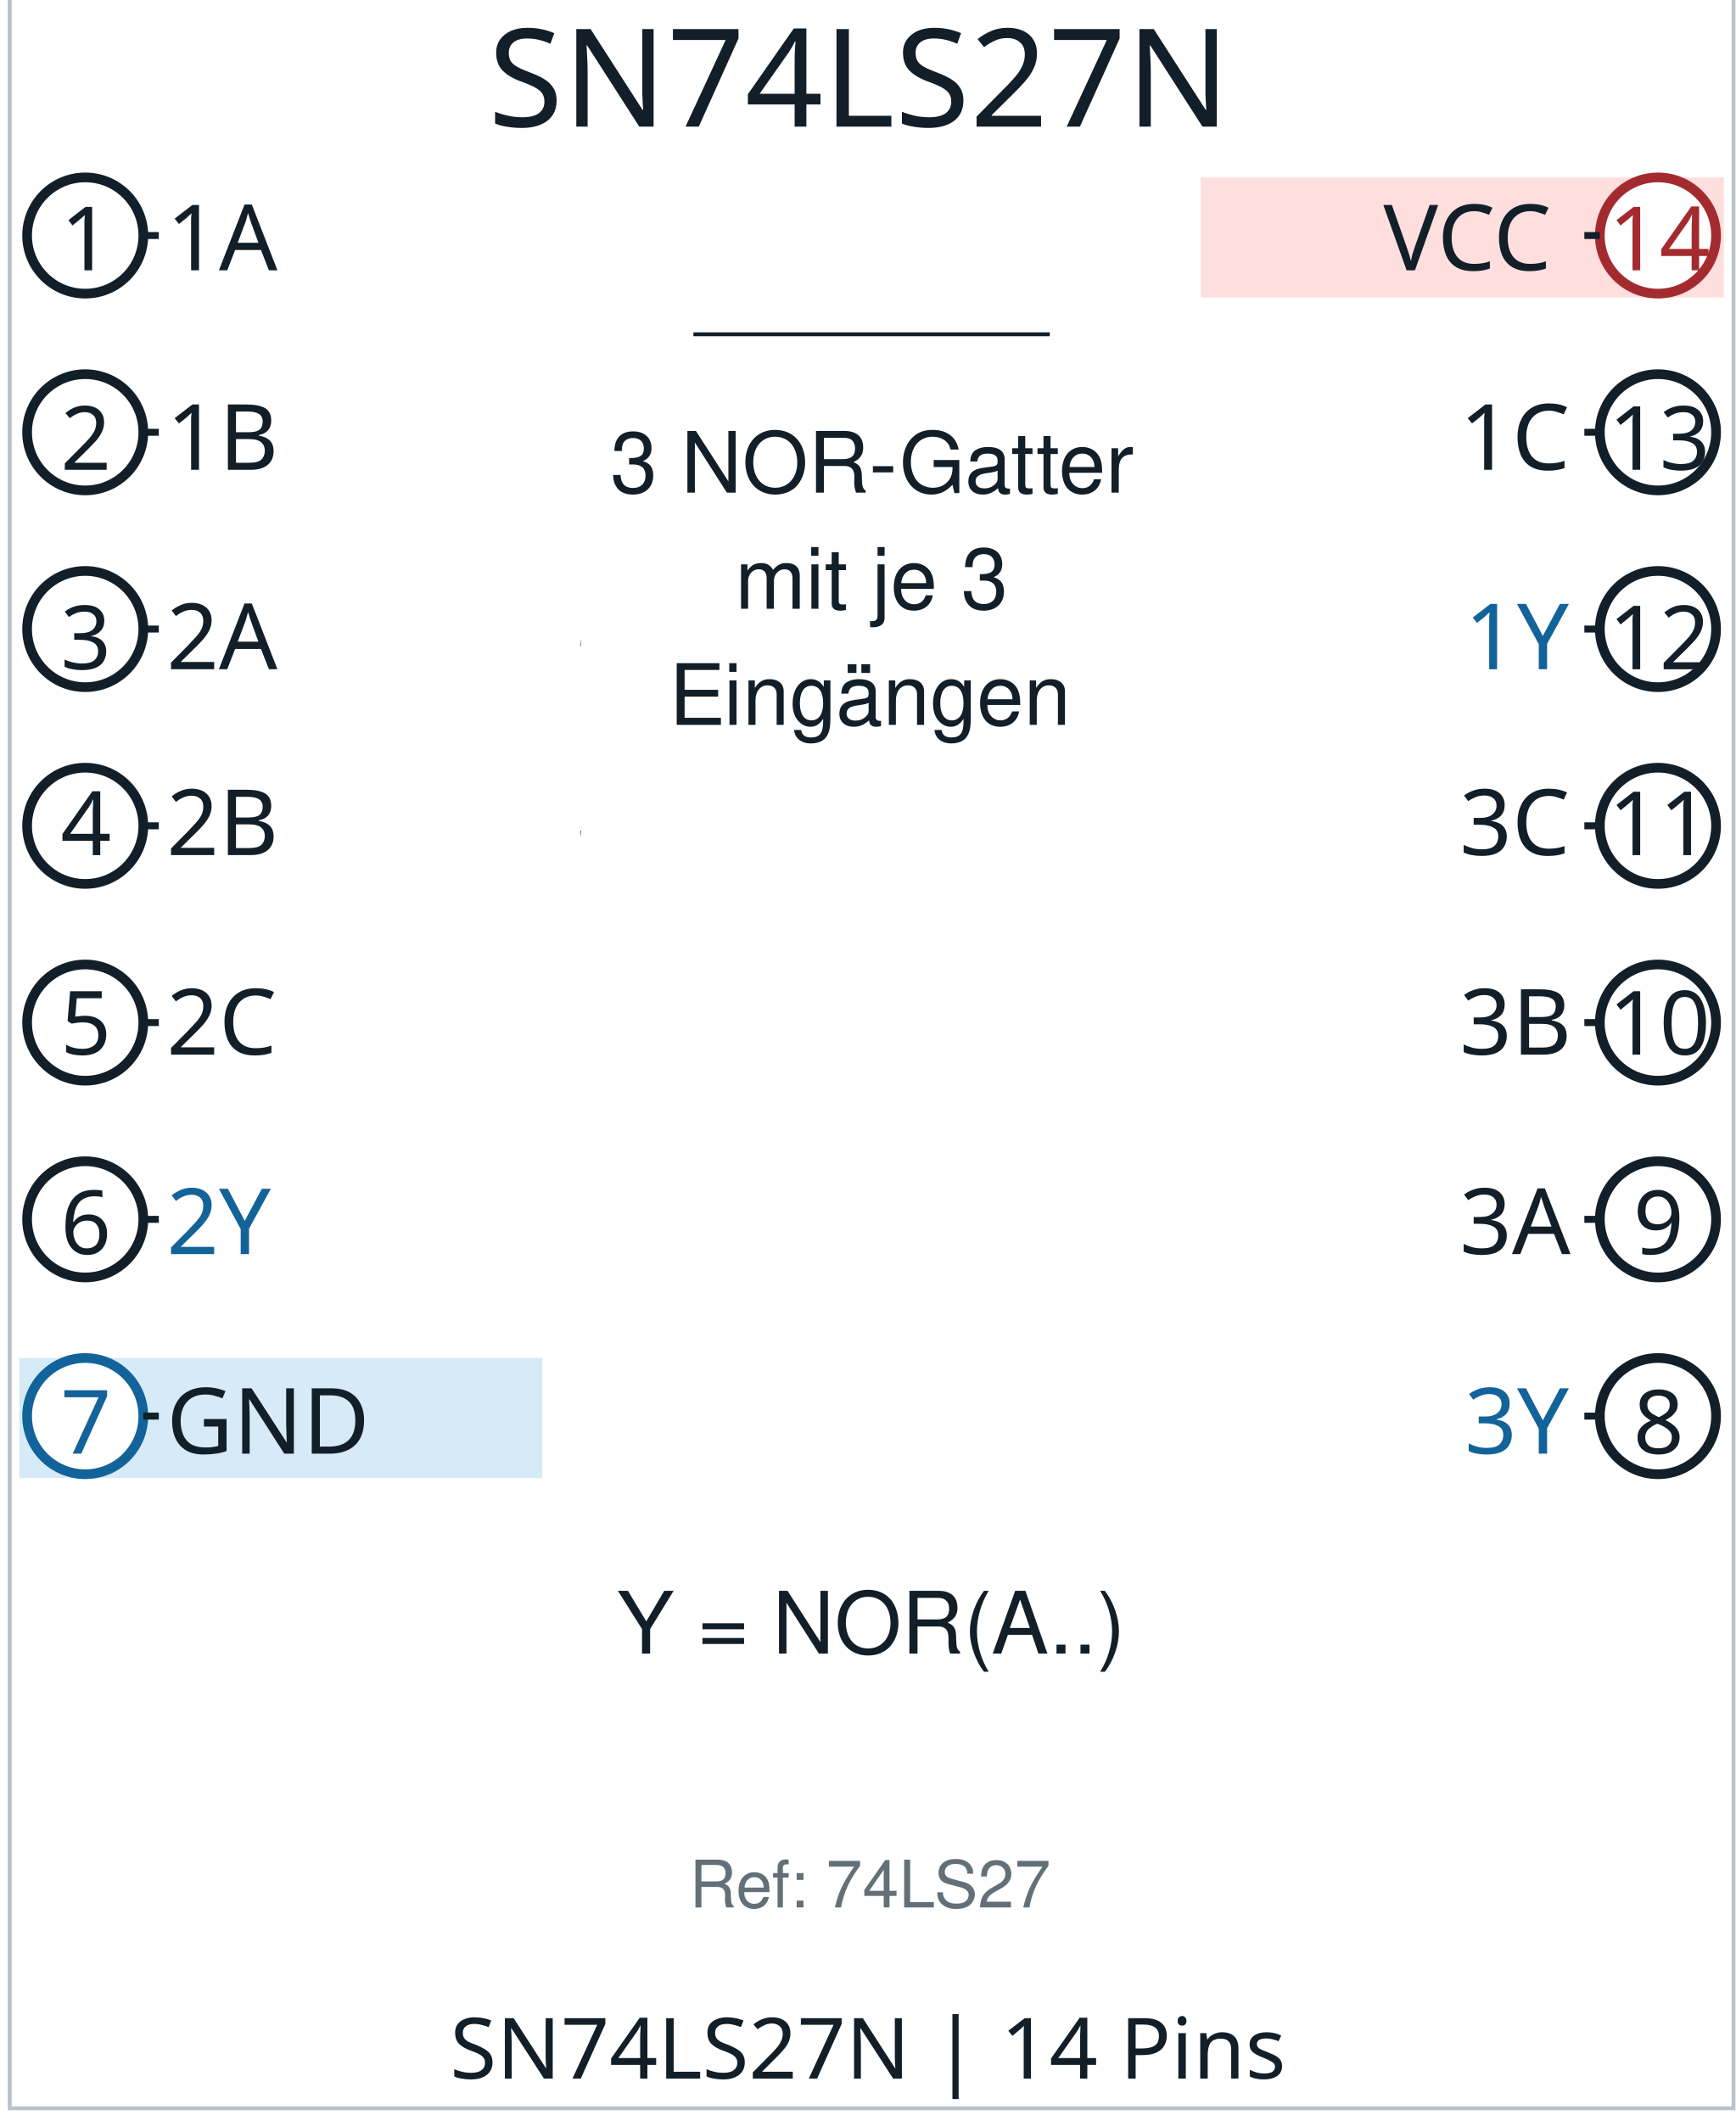
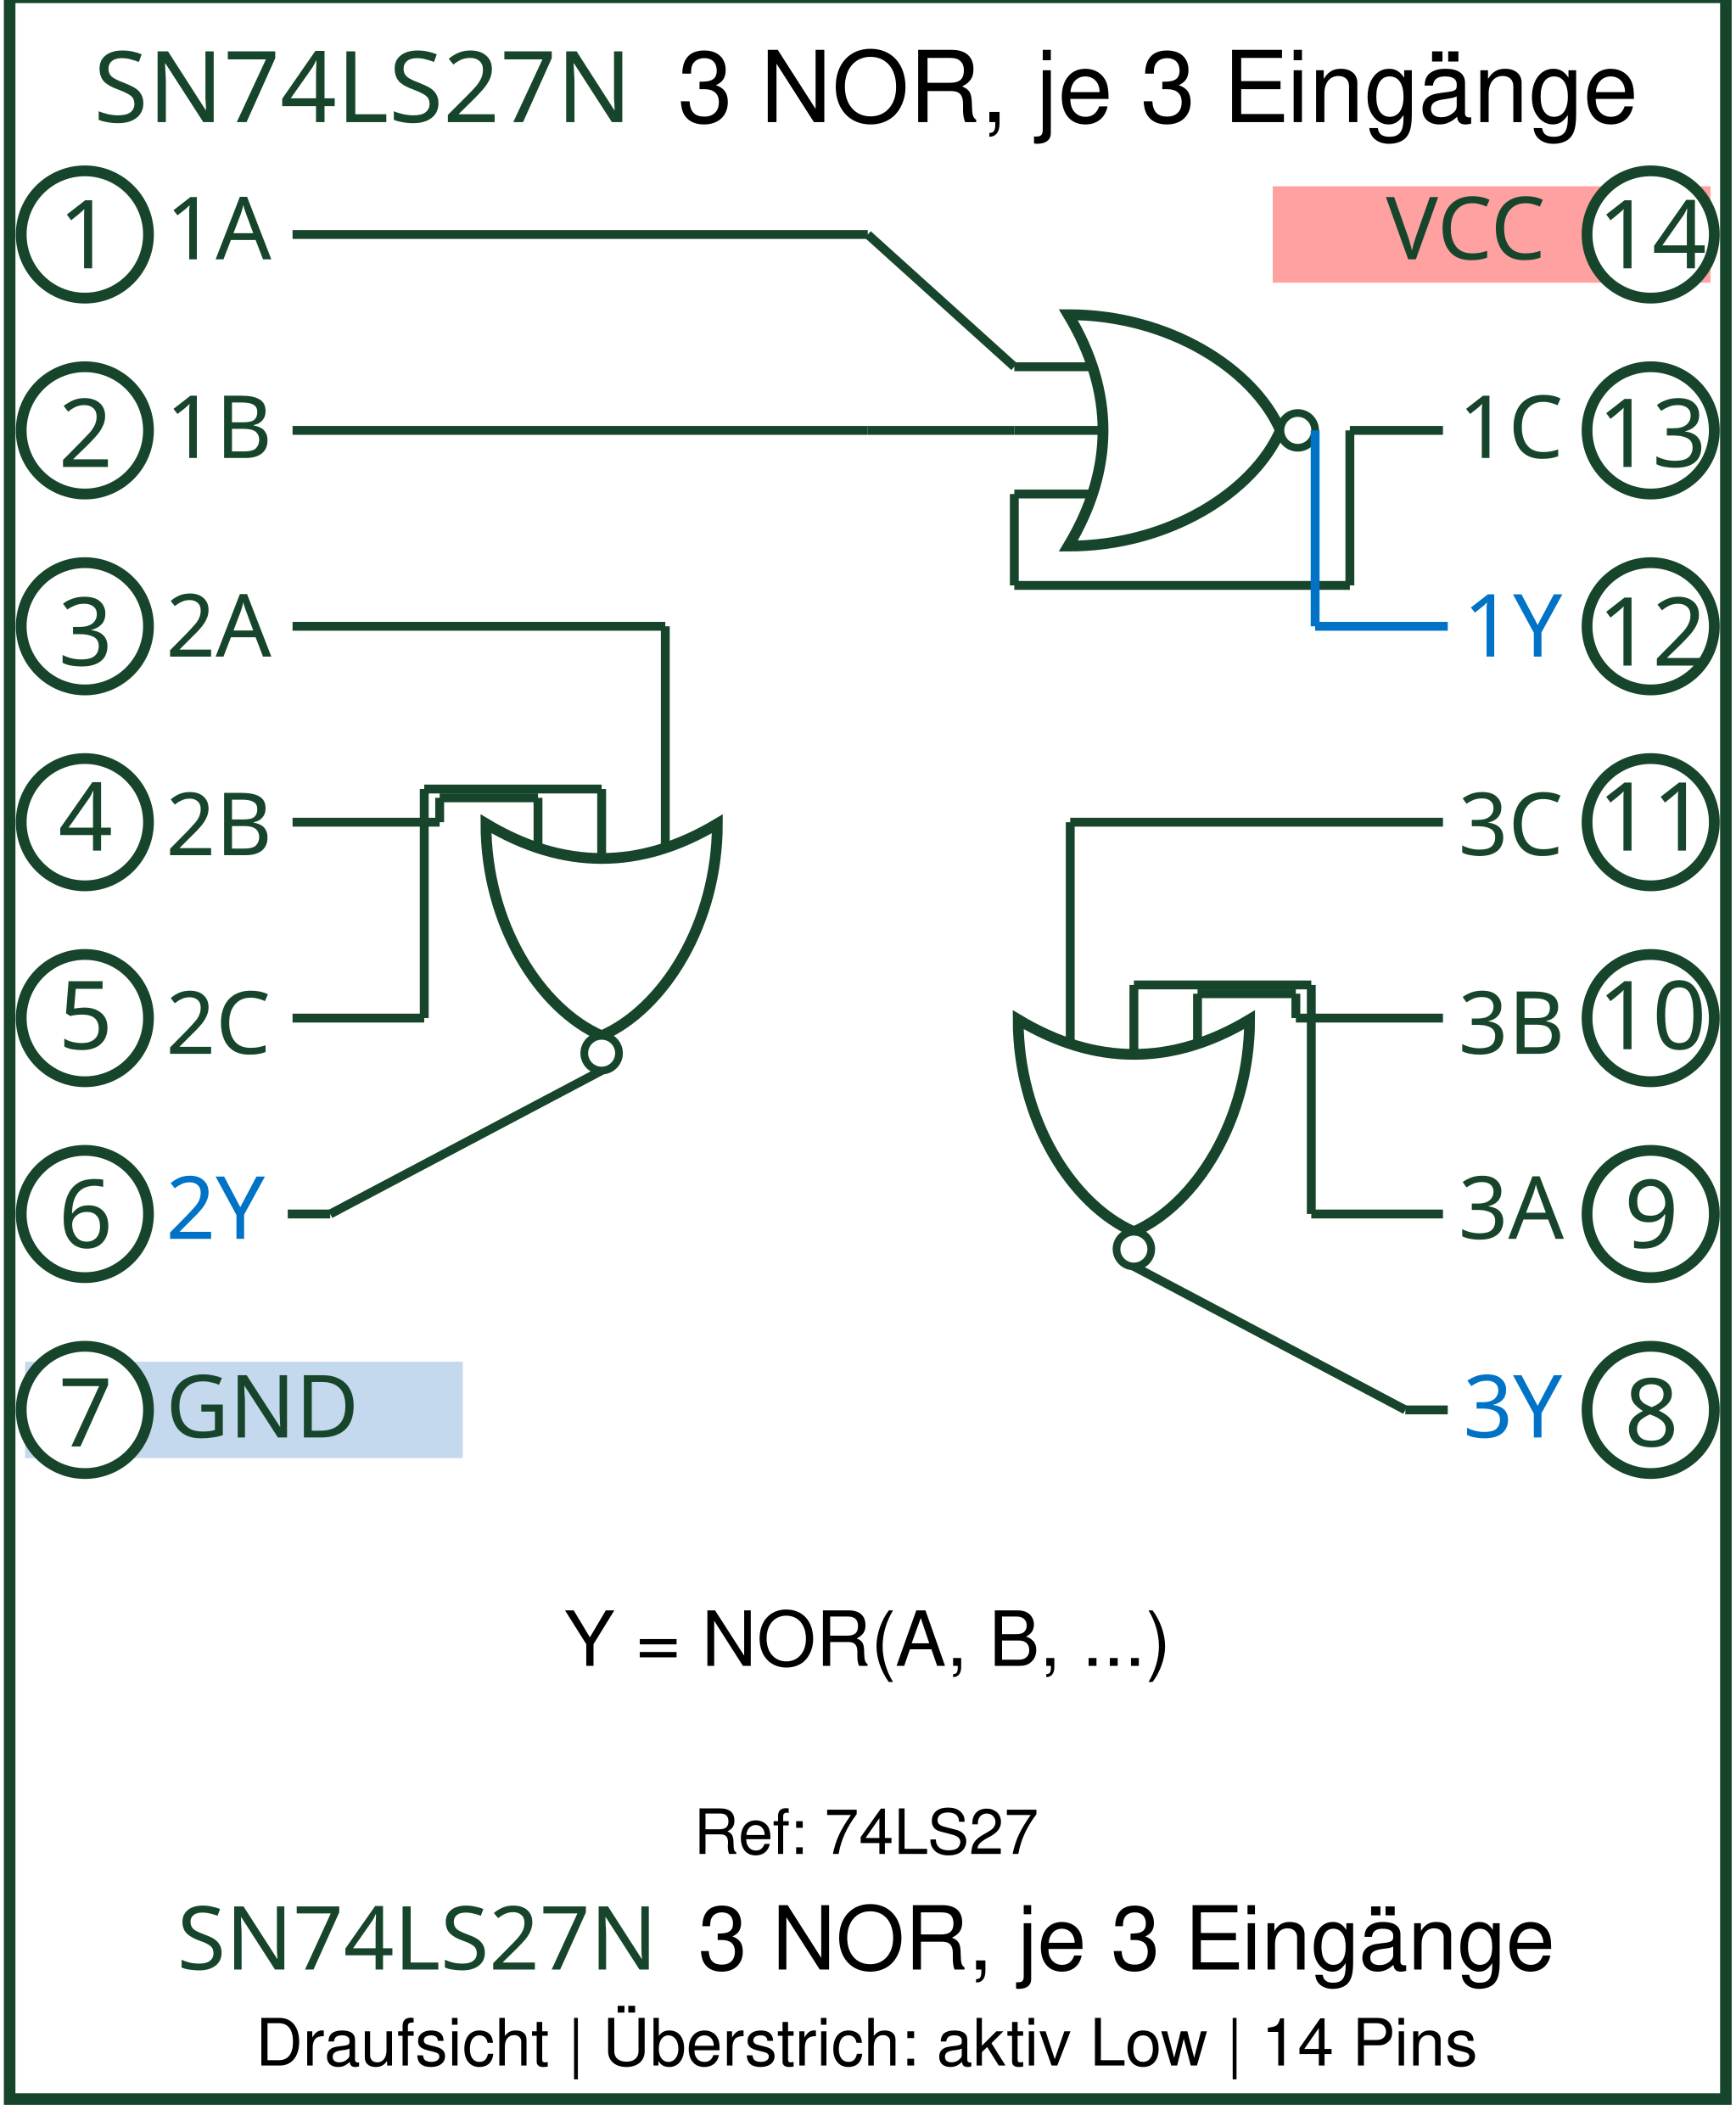
- <svg xmlns="http://www.w3.org/2000/svg" width="45mm" height="55mm" preserveAspectRatio="xMinYMin meet" viewBox="0 0 127 155" version="1.0" fill-rule="evenodd">
+ <svg xmlns="http://www.w3.org/2000/svg" width="45mm" height="55mm" preserveAspectRatio="xMinYMin meet" viewBox="0 0 127.559 155.906" version="1.0" fill-rule="evenodd">
  <clipPath id="clip">
    <rect x="0" y="0" width="127.559" height="155.906" />
  </clipPath>
  <g id="group" transform="scale(1,-1) translate(0,-155)" style="clip-path: url(#clip)">
    <g transform="">
-       <rect x="0.709" y="0.709" width="126.142" height="154.488" style="stroke: rgb(72%,76%,80%); stroke-linecap: butt; stroke-width: 0.283; fill: rgb(100%,100%,100%); fill-rule: evenodd;" />
-       <text x="35.715" y="146.268" style="font-family: Helvetica-Bold; font-size: 10px;fill: rgb(7%,12%,16%); stroke:none;" transform="translate(0,292) scale(1,-1)">SN74LS27N</text>
-       <text x="32.931" y="3.118" style="font-family: Helvetica-Bold; font-size: 6.2px;fill: rgb(7%,12%,16%); stroke:none;" transform="translate(0,6) scale(1,-1)">SN74LS27N | 14 Pins</text>
-       <circle cx="6.236" cy="137.764" r="4.252" style="stroke: rgb(7%,12%,16%); stroke-linecap: butt; stroke-width: 0.709; fill: rgb(100%,100%,100%); fill-rule: evenodd;" />
-       <text x="4.429" y="135.78" style="font-family: Helvetica-Bold; font-size: 6.5px;fill: rgb(7%,12%,16%); stroke:none;" transform="translate(0,271) scale(1,-1)">1</text>
-       <text x="12.189" y="135.78" style="font-family: Helvetica-Bold; font-size: 6.7px;fill: rgb(7%,12%,16%); stroke:none;" transform="translate(0,271) scale(1,-1)">1A</text>
-       <path d="M 10.488,137.764 L 11.622,137.764 Z" style="stroke: rgb(7%,12%,16%); stroke-linecap: butt; stroke-width: 0.51;" />
-       <circle cx="6.236" cy="123.364" r="4.252" style="stroke: rgb(7%,12%,16%); stroke-linecap: butt; stroke-width: 0.709; fill: rgb(100%,100%,100%); fill-rule: evenodd;" />
-       <text x="4.429" y="121.38" style="font-family: Helvetica-Bold; font-size: 6.5px;fill: rgb(7%,12%,16%); stroke:none;" transform="translate(0,242) scale(1,-1)">2</text>
-       <text x="12.189" y="121.38" style="font-family: Helvetica-Bold; font-size: 6.7px;fill: rgb(7%,12%,16%); stroke:none;" transform="translate(0,242) scale(1,-1)">1B</text>
-       <path d="M 10.488,123.364 L 11.622,123.364 Z" style="stroke: rgb(7%,12%,16%); stroke-linecap: butt; stroke-width: 0.51;" />
-       <circle cx="6.236" cy="108.964" r="4.252" style="stroke: rgb(7%,12%,16%); stroke-linecap: butt; stroke-width: 0.709; fill: rgb(100%,100%,100%); fill-rule: evenodd;" />
-       <text x="4.429" y="106.98" style="font-family: Helvetica-Bold; font-size: 6.5px;fill: rgb(7%,12%,16%); stroke:none;" transform="translate(0,213) scale(1,-1)">3</text>
-       <text x="12.189" y="106.98" style="font-family: Helvetica-Bold; font-size: 6.7px;fill: rgb(7%,12%,16%); stroke:none;" transform="translate(0,213) scale(1,-1)">2A</text>
-       <path d="M 10.488,108.964 L 11.622,108.964 Z" style="stroke: rgb(7%,12%,16%); stroke-linecap: butt; stroke-width: 0.51;" />
-       <circle cx="6.236" cy="94.564" r="4.252" style="stroke: rgb(7%,12%,16%); stroke-linecap: butt; stroke-width: 0.709; fill: rgb(100%,100%,100%); fill-rule: evenodd;" />
-       <text x="4.429" y="92.58" style="font-family: Helvetica-Bold; font-size: 6.5px;fill: rgb(7%,12%,16%); stroke:none;" transform="translate(0,185) scale(1,-1)">4</text>
-       <text x="12.189" y="92.58" style="font-family: Helvetica-Bold; font-size: 6.7px;fill: rgb(7%,12%,16%); stroke:none;" transform="translate(0,185) scale(1,-1)">2B</text>
-       <path d="M 10.488,94.564 L 11.622,94.564 Z" style="stroke: rgb(7%,12%,16%); stroke-linecap: butt; stroke-width: 0.51;" />
-       <circle cx="6.236" cy="80.164" r="4.252" style="stroke: rgb(7%,12%,16%); stroke-linecap: butt; stroke-width: 0.709; fill: rgb(100%,100%,100%); fill-rule: evenodd;" />
-       <text x="4.429" y="78.18" style="font-family: Helvetica-Bold; font-size: 6.5px;fill: rgb(7%,12%,16%); stroke:none;" transform="translate(0,156) scale(1,-1)">5</text>
-       <text x="12.189" y="78.18" style="font-family: Helvetica-Bold; font-size: 6.7px;fill: rgb(7%,12%,16%); stroke:none;" transform="translate(0,156) scale(1,-1)">2C</text>
-       <path d="M 10.488,80.164 L 11.622,80.164 Z" style="stroke: rgb(7%,12%,16%); stroke-linecap: butt; stroke-width: 0.51;" />
-       <circle cx="6.236" cy="65.764" r="4.252" style="stroke: rgb(7%,12%,16%); stroke-linecap: butt; stroke-width: 0.709; fill: rgb(100%,100%,100%); fill-rule: evenodd;" />
-       <text x="4.429" y="63.78" style="font-family: Helvetica-Bold; font-size: 6.5px;fill: rgb(7%,12%,16%); stroke:none;" transform="translate(0,127) scale(1,-1)">6</text>
-       <text x="12.189" y="63.78" style="font-family: Helvetica-Bold; font-size: 6.7px;fill: rgb(7%,39%,60%); stroke:none;" transform="translate(0,127) scale(1,-1)">2Y</text>
-       <path d="M 10.488,65.764 L 11.622,65.764 Z" style="stroke: rgb(7%,12%,16%); stroke-linecap: butt; stroke-width: 0.51;" />
-       <rect x="1.417" y="46.828" width="38.268" height="8.787" style="stroke: none; stroke-linecap: butt; stroke-width: 0.567; fill: rgb(84%,92%,97%); fill-rule: evenodd;" />
-       <circle cx="6.236" cy="51.364" r="4.252" style="stroke: rgb(7%,39%,60%); stroke-linecap: butt; stroke-width: 0.709; fill: rgb(100%,100%,100%); fill-rule: evenodd;" />
-       <text x="4.429" y="49.38" style="font-family: Helvetica-Bold; font-size: 6.5px;fill: rgb(7%,39%,60%); stroke:none;" transform="translate(0,98) scale(1,-1)">7</text>
-       <text x="12.189" y="49.38" style="font-family: Helvetica-Bold; font-size: 6.7px;fill: rgb(7%,12%,16%); stroke:none;" transform="translate(0,98) scale(1,-1)">GND</text>
-       <path d="M 10.488,51.364 L 11.622,51.364 Z" style="stroke: rgb(7%,12%,16%); stroke-linecap: butt; stroke-width: 0.51;" />
-       <circle cx="121.323" cy="51.364" r="4.252" style="stroke: rgb(7%,12%,16%); stroke-linecap: butt; stroke-width: 0.709; fill: rgb(100%,100%,100%); fill-rule: evenodd;" />
-       <text x="119.516" y="49.38" style="font-family: Helvetica-Bold; font-size: 6.5px;fill: rgb(7%,12%,16%); stroke:none;" transform="translate(0,98) scale(1,-1)">8</text>
-       <text x="107.176" y="49.38" style="font-family: Helvetica-Bold; font-size: 6.7px;fill: rgb(7%,39%,60%); stroke:none;" transform="translate(0,98) scale(1,-1)">3Y</text>
-       <path d="M 117.071,51.364 L 115.937,51.364 Z" style="stroke: rgb(7%,12%,16%); stroke-linecap: butt; stroke-width: 0.51;" />
-       <circle cx="121.323" cy="65.764" r="4.252" style="stroke: rgb(7%,12%,16%); stroke-linecap: butt; stroke-width: 0.709; fill: rgb(100%,100%,100%); fill-rule: evenodd;" />
-       <text x="119.516" y="63.78" style="font-family: Helvetica-Bold; font-size: 6.5px;fill: rgb(7%,12%,16%); stroke:none;" transform="translate(0,127) scale(1,-1)">9</text>
-       <text x="106.807" y="63.78" style="font-family: Helvetica-Bold; font-size: 6.7px;fill: rgb(7%,12%,16%); stroke:none;" transform="translate(0,127) scale(1,-1)">3A</text>
-       <path d="M 117.071,65.764 L 115.937,65.764 Z" style="stroke: rgb(7%,12%,16%); stroke-linecap: butt; stroke-width: 0.51;" />
-       <circle cx="121.323" cy="80.164" r="4.252" style="stroke: rgb(7%,12%,16%); stroke-linecap: butt; stroke-width: 0.709; fill: rgb(100%,100%,100%); fill-rule: evenodd;" />
-       <text x="117.709" y="78.18" style="font-family: Helvetica-Bold; font-size: 6.5px;fill: rgb(7%,12%,16%); stroke:none;" transform="translate(0,156) scale(1,-1)">10</text>
-       <text x="106.807" y="78.18" style="font-family: Helvetica-Bold; font-size: 6.7px;fill: rgb(7%,12%,16%); stroke:none;" transform="translate(0,156) scale(1,-1)">3B</text>
-       <path d="M 117.071,80.164 L 115.937,80.164 Z" style="stroke: rgb(7%,12%,16%); stroke-linecap: butt; stroke-width: 0.51;" />
-       <circle cx="121.323" cy="94.564" r="4.252" style="stroke: rgb(7%,12%,16%); stroke-linecap: butt; stroke-width: 0.709; fill: rgb(100%,100%,100%); fill-rule: evenodd;" />
-       <text x="117.709" y="92.58" style="font-family: Helvetica-Bold; font-size: 6.5px;fill: rgb(7%,12%,16%); stroke:none;" transform="translate(0,185) scale(1,-1)">11</text>
-       <text x="106.807" y="92.58" style="font-family: Helvetica-Bold; font-size: 6.7px;fill: rgb(7%,12%,16%); stroke:none;" transform="translate(0,185) scale(1,-1)">3C</text>
-       <path d="M 117.071,94.564 L 115.937,94.564 Z" style="stroke: rgb(7%,12%,16%); stroke-linecap: butt; stroke-width: 0.51;" />
-       <circle cx="121.323" cy="108.964" r="4.252" style="stroke: rgb(7%,12%,16%); stroke-linecap: butt; stroke-width: 0.709; fill: rgb(100%,100%,100%); fill-rule: evenodd;" />
-       <text x="117.709" y="106.98" style="font-family: Helvetica-Bold; font-size: 6.5px;fill: rgb(7%,12%,16%); stroke:none;" transform="translate(0,213) scale(1,-1)">12</text>
-       <text x="107.176" y="106.98" style="font-family: Helvetica-Bold; font-size: 6.7px;fill: rgb(7%,39%,60%); stroke:none;" transform="translate(0,213) scale(1,-1)">1Y</text>
-       <path d="M 117.071,108.964 L 115.937,108.964 Z" style="stroke: rgb(7%,12%,16%); stroke-linecap: butt; stroke-width: 0.51;" />
-       <circle cx="121.323" cy="123.364" r="4.252" style="stroke: rgb(7%,12%,16%); stroke-linecap: butt; stroke-width: 0.709; fill: rgb(100%,100%,100%); fill-rule: evenodd;" />
-       <text x="117.709" y="121.38" style="font-family: Helvetica-Bold; font-size: 6.5px;fill: rgb(7%,12%,16%); stroke:none;" transform="translate(0,242) scale(1,-1)">13</text>
-       <text x="106.807" y="121.38" style="font-family: Helvetica-Bold; font-size: 6.7px;fill: rgb(7%,12%,16%); stroke:none;" transform="translate(0,242) scale(1,-1)">1C</text>
-       <path d="M 117.071,123.364 L 115.937,123.364 Z" style="stroke: rgb(7%,12%,16%); stroke-linecap: butt; stroke-width: 0.51;" />
-       <rect x="87.874" y="133.228" width="38.268" height="8.787" style="stroke: none; stroke-linecap: butt; stroke-width: 0.567; fill: rgb(100%,87%,87%); fill-rule: evenodd;" />
-       <circle cx="121.323" cy="137.764" r="4.252" style="stroke: rgb(64%,17%,19%); stroke-linecap: butt; stroke-width: 0.709; fill: rgb(100%,100%,100%); fill-rule: evenodd;" />
-       <text x="117.709" y="135.78" style="font-family: Helvetica-Bold; font-size: 6.5px;fill: rgb(64%,17%,19%); stroke:none;" transform="translate(0,271) scale(1,-1)">14</text>
-       <text x="101.226" y="135.78" style="font-family: Helvetica-Bold; font-size: 6.7px;fill: rgb(7%,12%,16%); stroke:none;" transform="translate(0,271) scale(1,-1)">VCC</text>
-       <path d="M 117.071,137.764 L 115.937,137.764 Z" style="stroke: rgb(7%,12%,16%); stroke-linecap: butt; stroke-width: 0.51;" />
-       <rect x="51.024" y="119.055" width="25.512" height="11.339" style="stroke: rgb(7%,12%,16%); stroke-linecap: butt; stroke-width: 0.567; fill: none; fill-rule: evenodd;" />
-       <text x="56.884" y="122.457" style="font-family: Helvetica; font-size: 8px;fill: rgb(7%,12%,16%); stroke:none;" transform="translate(0,244) scale(1,-1)">&gt;=1</text>
-       <path d="M 46.772,127.559 L 51.024,127.559 Z" style="stroke: rgb(7%,12%,16%); stroke-linecap: butt; stroke-width: 0.51;" />
-       <path d="M 46.772,121.89 L 51.024,121.89 Z" style="stroke: rgb(7%,12%,16%); stroke-linecap: butt; stroke-width: 0.51;" />
-       <path d="M 76.535,124.724 L 80.787,124.724 Z" style="stroke: rgb(7%,12%,16%); stroke-linecap: butt; stroke-width: 0.51;" />
-       <circle cx="77.953" cy="124.724" r="1.417" style="stroke: rgb(7%,12%,16%); stroke-linecap: butt; stroke-width: 0.425; fill: rgb(100%,100%,100%); fill-rule: evenodd;" />
-       <text x="42.291" y="122.74" style="font-family: Helvetica; font-size: 5px;fill: rgb(39%,44%,47%); stroke:none;" transform="translate(0,245) scale(1,-1)">1</text>
-       <rect x="51.024" y="104.598" width="25.512" height="11.339" style="stroke: rgb(7%,12%,16%); stroke-linecap: butt; stroke-width: 0.567; fill: none; fill-rule: evenodd;" />
-       <text x="56.884" y="108.0" style="font-family: Helvetica; font-size: 8px;fill: rgb(7%,12%,16%); stroke:none;" transform="translate(0,216) scale(1,-1)">&gt;=1</text>
-       <path d="M 46.772,113.102 L 51.024,113.102 Z" style="stroke: rgb(7%,12%,16%); stroke-linecap: butt; stroke-width: 0.51;" />
-       <path d="M 46.772,107.433 L 51.024,107.433 Z" style="stroke: rgb(7%,12%,16%); stroke-linecap: butt; stroke-width: 0.51;" />
-       <path d="M 76.535,110.268 L 80.787,110.268 Z" style="stroke: rgb(7%,12%,16%); stroke-linecap: butt; stroke-width: 0.51;" />
-       <circle cx="77.953" cy="110.268" r="1.417" style="stroke: rgb(7%,12%,16%); stroke-linecap: butt; stroke-width: 0.425; fill: rgb(100%,100%,100%); fill-rule: evenodd;" />
-       <text x="42.291" y="108.283" style="font-family: Helvetica; font-size: 5px;fill: rgb(39%,44%,47%); stroke:none;" transform="translate(0,216) scale(1,-1)">2</text>
-       <rect x="51.024" y="90.142" width="25.512" height="11.339" style="stroke: rgb(7%,12%,16%); stroke-linecap: butt; stroke-width: 0.567; fill: none; fill-rule: evenodd;" />
-       <text x="56.884" y="93.543" style="font-family: Helvetica; font-size: 8px;fill: rgb(7%,12%,16%); stroke:none;" transform="translate(0,187) scale(1,-1)">&gt;=1</text>
-       <path d="M 46.772,98.646 L 51.024,98.646 Z" style="stroke: rgb(7%,12%,16%); stroke-linecap: butt; stroke-width: 0.51;" />
-       <path d="M 46.772,92.976 L 51.024,92.976 Z" style="stroke: rgb(7%,12%,16%); stroke-linecap: butt; stroke-width: 0.51;" />
-       <path d="M 76.535,95.811 L 80.787,95.811 Z" style="stroke: rgb(7%,12%,16%); stroke-linecap: butt; stroke-width: 0.51;" />
-       <circle cx="77.953" cy="95.811" r="1.417" style="stroke: rgb(7%,12%,16%); stroke-linecap: butt; stroke-width: 0.425; fill: rgb(100%,100%,100%); fill-rule: evenodd;" />
-       <text x="42.291" y="93.827" style="font-family: Helvetica; font-size: 5px;fill: rgb(39%,44%,47%); stroke:none;" transform="translate(0,187) scale(1,-1)">3</text>
-       <text x="53.298" y="59.528" style="font-family: Helvetica-Bold; font-size: 6.5px;fill: rgb(7%,12%,16%); stroke:none;" transform="translate(0,119) scale(1,-1)">A B | Y</text>
-       <text x="55.217" y="51.024" style="font-family: Helvetica; font-size: 6.2px;fill: rgb(7%,12%,16%); stroke:none;" transform="translate(0,102) scale(1,-1)">0 0 | 1</text>
-       <text x="55.217" y="43.654" style="font-family: Helvetica; font-size: 6.2px;fill: rgb(7%,12%,16%); stroke:none;" transform="translate(0,87) scale(1,-1)">0 1 | 0</text>
-       <text x="55.217" y="36.283" style="font-family: Helvetica; font-size: 6.2px;fill: rgb(7%,12%,16%); stroke:none;" transform="translate(0,72) scale(1,-1)">1 0 | 0</text>
-       <text x="55.217" y="28.913" style="font-family: Helvetica; font-size: 6.2px;fill: rgb(7%,12%,16%); stroke:none;" transform="translate(0,57) scale(1,-1)">1 1 | 0</text>
-       <rect x="42.52" y="17.008" width="42.52" height="113.386" style="stroke: none; stroke-linecap: butt; stroke-width: 1; fill: rgb(100%,100%,100%); fill-rule: evenodd;" />
-       <text x="44.659" y="119.055" style="font-family: Helvetica; font-size: 6.2px;fill: rgb(7%,12%,16%); stroke:none;" transform="translate(0,238) scale(1,-1)">3 NOR-Gatter</text>
-       <text x="53.788" y="110.551" style="font-family: Helvetica; font-size: 6.2px;fill: rgb(7%,12%,16%); stroke:none;" transform="translate(0,221) scale(1,-1)">mit je 3</text>
-       <text x="48.958" y="102.047" style="font-family: Helvetica; font-size: 6.2px;fill: rgb(7%,12%,16%); stroke:none;" transform="translate(0,204) scale(1,-1)">Eingängen</text>
-       <text x="45.138" y="34.016" style="font-family: Helvetica; font-size: 6.3px;fill: rgb(7%,12%,16%); stroke:none;" transform="translate(0,68) scale(1,-1)">Y = NOR(A..)</text>
-       <text x="50.438" y="15.591" style="font-family: Helvetica; font-size: 4.8px;fill: rgb(39%,44%,47%); stroke:none;" transform="translate(0,31) scale(1,-1)">Ref: 74LS27</text>
+       <rect x="0.709" y="0.709" width="126.142" height="154.488" style="stroke: rgb(9%,27%,17%); stroke-linecap: butt; stroke-width: 0.85; fill: rgb(100%,100%,100%); fill-rule: evenodd;" />
+       <text x="6.879" y="146.976" style="font-family: Helvetica-Bold; font-size: 7.287px;fill: rgb(9%,27%,17%); stroke:none;" transform="translate(0,293) scale(1,-1)">SN74LS27N</text>
+       <text x="49.804" y="146.976" style="font-family: Helvetica; font-size: 7.287px;fill: rgb(0%,0%,0%); stroke:none;" transform="translate(0,293) scale(1,-1)">3 NOR, je 3 Eingänge</text>
+       <path d="M 78.52 131.868 C 81.921 126.198 81.921 120.529 78.52 114.86 C 85.89 114.86 92.126 118.828 94.11 123.364 C 92.126 127.899 85.89 131.868 78.52 131.868 Z " style="stroke: rgb(9%,27%,17%); stroke-linecap: butt; stroke-width: 0.794; fill: rgb(100%,100%,100%); fill-rule: evenodd;" />
+       <circle cx="95.386" cy="123.364" r="1.276" style="stroke: rgb(9%,27%,17%); stroke-linecap: butt; stroke-width: 0.567; fill: rgb(100%,100%,100%); fill-rule: evenodd;" />
+       <path d="M 21.502,137.764 L 63.78,137.764 Z" style="stroke: rgb(9%,27%,17%); stroke-linecap: butt; stroke-width: 0.652;" />
+       <path d="M 63.78,137.764 L 74.551,128.041 Z" style="stroke: rgb(9%,27%,17%); stroke-linecap: butt; stroke-width: 0.652;" />
+       <path d="M 74.551,128.041 L 80.299,128.041 Z" style="stroke: rgb(9%,27%,17%); stroke-linecap: butt; stroke-width: 0.652;" />
+       <path d="M 21.502,123.364 L 63.78,123.364 Z" style="stroke: rgb(9%,27%,17%); stroke-linecap: butt; stroke-width: 0.652;" />
+       <path d="M 63.78,123.364 L 74.551,123.364 Z" style="stroke: rgb(9%,27%,17%); stroke-linecap: butt; stroke-width: 0.652;" />
+       <path d="M 74.551,123.364 L 81.071,123.364 Z" style="stroke: rgb(9%,27%,17%); stroke-linecap: butt; stroke-width: 0.652;" />
+       <path d="M 106.057,123.364 L 99.213,123.364 Z" style="stroke: rgb(9%,27%,17%); stroke-linecap: butt; stroke-width: 0.652;" />
+       <path d="M 99.213,123.364 L 99.213,111.969 Z" style="stroke: rgb(9%,27%,17%); stroke-linecap: butt; stroke-width: 0.652;" />
+       <path d="M 99.213,111.969 L 74.551,111.969 Z" style="stroke: rgb(9%,27%,17%); stroke-linecap: butt; stroke-width: 0.652;" />
+       <path d="M 74.551,111.969 L 74.551,118.687 Z" style="stroke: rgb(9%,27%,17%); stroke-linecap: butt; stroke-width: 0.652;" />
+       <path d="M 74.551,118.687 L 80.299,118.687 Z" style="stroke: rgb(9%,27%,17%); stroke-linecap: butt; stroke-width: 0.652;" />
+       <path d="M 96.661,123.364 L 96.661,108.964 Z" style="stroke: rgb(0%,45%,78%); stroke-linecap: butt; stroke-width: 0.652;" />
+       <path d="M 96.661,108.964 L 106.409,108.964 Z" style="stroke: rgb(0%,45%,78%); stroke-linecap: butt; stroke-width: 0.652;" />
+       <path d="M 35.717 94.45 C 41.386 91.049 47.055 91.049 52.724 94.45 C 52.724 87.08 48.756 80.844 44.22 78.86 C 39.685 80.844 35.717 87.08 35.717 94.45 Z " style="stroke: rgb(9%,27%,17%); stroke-linecap: butt; stroke-width: 0.794; fill: rgb(100%,100%,100%); fill-rule: evenodd;" />
+       <circle cx="44.22" cy="77.584" r="1.276" style="stroke: rgb(9%,27%,17%); stroke-linecap: butt; stroke-width: 0.567; fill: rgb(100%,100%,100%); fill-rule: evenodd;" />
+       <path d="M 21.502,94.564 L 32.315,94.564 Z" style="stroke: rgb(9%,27%,17%); stroke-linecap: butt; stroke-width: 0.652;" />
+       <path d="M 32.315,94.564 L 32.315,96.356 Z" style="stroke: rgb(9%,27%,17%); stroke-linecap: butt; stroke-width: 0.652;" />
+       <path d="M 32.315,96.356 L 39.543,96.356 Z" style="stroke: rgb(9%,27%,17%); stroke-linecap: butt; stroke-width: 0.652;" />
+       <path d="M 39.543,96.356 L 39.543,92.671 Z" style="stroke: rgb(9%,27%,17%); stroke-linecap: butt; stroke-width: 0.652;" />
+       <path d="M 21.502,80.164 L 31.181,80.164 Z" style="stroke: rgb(9%,27%,17%); stroke-linecap: butt; stroke-width: 0.652;" />
+       <path d="M 31.181,80.164 L 31.181,97.002 Z" style="stroke: rgb(9%,27%,17%); stroke-linecap: butt; stroke-width: 0.652;" />
+       <path d="M 31.181,97.002 L 44.22,97.002 Z" style="stroke: rgb(9%,27%,17%); stroke-linecap: butt; stroke-width: 0.652;" />
+       <path d="M 44.22,97.002 L 44.22,91.899 Z" style="stroke: rgb(9%,27%,17%); stroke-linecap: butt; stroke-width: 0.652;" />
+       <path d="M 21.502,108.964 L 48.898,108.964 Z" style="stroke: rgb(9%,27%,17%); stroke-linecap: butt; stroke-width: 0.652;" />
+       <path d="M 48.898,108.964 L 48.898,92.671 Z" style="stroke: rgb(9%,27%,17%); stroke-linecap: butt; stroke-width: 0.652;" />
+       <path d="M 21.15,65.764 L 24.268,65.764 Z" style="stroke: rgb(9%,27%,17%); stroke-linecap: butt; stroke-width: 0.652;" />
+       <path d="M 24.268,65.764 L 44.22,76.309 Z" style="stroke: rgb(9%,27%,17%); stroke-linecap: butt; stroke-width: 0.652;" />
+       <path d="M 74.835 80.05 C 80.504 76.649 86.173 76.649 91.843 80.05 C 91.843 72.68 87.874 66.444 83.339 64.46 C 78.803 66.444 74.835 72.68 74.835 80.05 Z " style="stroke: rgb(9%,27%,17%); stroke-linecap: butt; stroke-width: 0.794; fill: rgb(100%,100%,100%); fill-rule: evenodd;" />
+       <circle cx="83.339" cy="63.184" r="1.276" style="stroke: rgb(9%,27%,17%); stroke-linecap: butt; stroke-width: 0.567; fill: rgb(100%,100%,100%); fill-rule: evenodd;" />
+       <path d="M 106.057,80.164 L 95.244,80.164 Z" style="stroke: rgb(9%,27%,17%); stroke-linecap: butt; stroke-width: 0.652;" />
+       <path d="M 95.244,80.164 L 95.244,81.956 Z" style="stroke: rgb(9%,27%,17%); stroke-linecap: butt; stroke-width: 0.652;" />
+       <path d="M 95.244,81.956 L 88.016,81.956 Z" style="stroke: rgb(9%,27%,17%); stroke-linecap: butt; stroke-width: 0.652;" />
+       <path d="M 88.016,81.956 L 88.016,78.271 Z" style="stroke: rgb(9%,27%,17%); stroke-linecap: butt; stroke-width: 0.652;" />
+       <path d="M 106.057,65.764 L 96.378,65.764 Z" style="stroke: rgb(9%,27%,17%); stroke-linecap: butt; stroke-width: 0.652;" />
+       <path d="M 96.378,65.764 L 96.378,82.602 Z" style="stroke: rgb(9%,27%,17%); stroke-linecap: butt; stroke-width: 0.652;" />
+       <path d="M 96.378,82.602 L 83.339,82.602 Z" style="stroke: rgb(9%,27%,17%); stroke-linecap: butt; stroke-width: 0.652;" />
+       <path d="M 83.339,82.602 L 83.339,77.499 Z" style="stroke: rgb(9%,27%,17%); stroke-linecap: butt; stroke-width: 0.652;" />
+       <path d="M 106.057,94.564 L 78.661,94.564 Z" style="stroke: rgb(9%,27%,17%); stroke-linecap: butt; stroke-width: 0.652;" />
+       <path d="M 78.661,94.564 L 78.661,78.271 Z" style="stroke: rgb(9%,27%,17%); stroke-linecap: butt; stroke-width: 0.652;" />
+       <path d="M 106.409,51.364 L 103.291,51.364 Z" style="stroke: rgb(9%,27%,17%); stroke-linecap: butt; stroke-width: 0.652;" />
+       <path d="M 103.291,51.364 L 83.339,61.909 Z" style="stroke: rgb(9%,27%,17%); stroke-linecap: butt; stroke-width: 0.652;" />
+       <text x="41.45" y="33.449" style="font-family: Helvetica; font-size: 5.6px;fill: rgb(0%,0%,0%); stroke:none;" transform="translate(0,66) scale(1,-1)">Y = NOR(A, B, ...)</text>
+       <circle cx="6.236" cy="137.764" r="4.677" style="stroke: rgb(9%,27%,17%); stroke-linecap: butt; stroke-width: 0.794; fill: rgb(100%,100%,100%); fill-rule: evenodd;" />
+       <text x="4.29" y="135.723" style="font-family: Helvetica-Bold; font-size: 7px;fill: rgb(9%,27%,17%); stroke:none;" transform="translate(0,271) scale(1,-1)">1</text>
+       <text x="12.189" y="136.063" style="font-family: Helvetica-Bold; font-size: 6.4px;fill: rgb(9%,27%,17%); stroke:none;" transform="translate(0,272) scale(1,-1)">1A</text>
+       <circle cx="6.236" cy="123.364" r="4.677" style="stroke: rgb(9%,27%,17%); stroke-linecap: butt; stroke-width: 0.794; fill: rgb(100%,100%,100%); fill-rule: evenodd;" />
+       <text x="4.29" y="121.323" style="font-family: Helvetica-Bold; font-size: 7px;fill: rgb(9%,27%,17%); stroke:none;" transform="translate(0,242) scale(1,-1)">2</text>
+       <text x="12.189" y="121.663" style="font-family: Helvetica-Bold; font-size: 6.4px;fill: rgb(9%,27%,17%); stroke:none;" transform="translate(0,243) scale(1,-1)">1B</text>
+       <circle cx="6.236" cy="108.964" r="4.677" style="stroke: rgb(9%,27%,17%); stroke-linecap: butt; stroke-width: 0.794; fill: rgb(100%,100%,100%); fill-rule: evenodd;" />
+       <text x="4.29" y="106.923" style="font-family: Helvetica-Bold; font-size: 7px;fill: rgb(9%,27%,17%); stroke:none;" transform="translate(0,213) scale(1,-1)">3</text>
+       <text x="12.189" y="107.263" style="font-family: Helvetica-Bold; font-size: 6.4px;fill: rgb(9%,27%,17%); stroke:none;" transform="translate(0,214) scale(1,-1)">2A</text>
+       <circle cx="6.236" cy="94.564" r="4.677" style="stroke: rgb(9%,27%,17%); stroke-linecap: butt; stroke-width: 0.794; fill: rgb(100%,100%,100%); fill-rule: evenodd;" />
+       <text x="4.29" y="92.523" style="font-family: Helvetica-Bold; font-size: 7px;fill: rgb(9%,27%,17%); stroke:none;" transform="translate(0,185) scale(1,-1)">4</text>
+       <text x="12.189" y="92.863" style="font-family: Helvetica-Bold; font-size: 6.4px;fill: rgb(9%,27%,17%); stroke:none;" transform="translate(0,185) scale(1,-1)">2B</text>
+       <circle cx="6.236" cy="80.164" r="4.677" style="stroke: rgb(9%,27%,17%); stroke-linecap: butt; stroke-width: 0.794; fill: rgb(100%,100%,100%); fill-rule: evenodd;" />
+       <text x="4.29" y="78.123" style="font-family: Helvetica-Bold; font-size: 7px;fill: rgb(9%,27%,17%); stroke:none;" transform="translate(0,156) scale(1,-1)">5</text>
+       <text x="12.189" y="78.463" style="font-family: Helvetica-Bold; font-size: 6.4px;fill: rgb(9%,27%,17%); stroke:none;" transform="translate(0,156) scale(1,-1)">2C</text>
+       <circle cx="6.236" cy="65.764" r="4.677" style="stroke: rgb(9%,27%,17%); stroke-linecap: butt; stroke-width: 0.794; fill: rgb(100%,100%,100%); fill-rule: evenodd;" />
+       <text x="4.29" y="63.723" style="font-family: Helvetica-Bold; font-size: 7px;fill: rgb(9%,27%,17%); stroke:none;" transform="translate(0,127) scale(1,-1)">6</text>
+       <text x="12.189" y="64.063" style="font-family: Helvetica-Bold; font-size: 6.4px;fill: rgb(0%,45%,78%); stroke:none;" transform="translate(0,128) scale(1,-1)">2Y</text>
+       <rect x="1.843" y="47.82" width="32.173" height="7.087" style="stroke: none; stroke-linecap: butt; stroke-width: 0.652; fill: rgb(77%,85%,93%); fill-rule: evenodd;" />
+       <circle cx="6.236" cy="51.364" r="4.677" style="stroke: rgb(9%,27%,17%); stroke-linecap: butt; stroke-width: 0.794; fill: rgb(100%,100%,100%); fill-rule: evenodd;" />
+       <text x="4.29" y="49.323" style="font-family: Helvetica-Bold; font-size: 7px;fill: rgb(9%,27%,17%); stroke:none;" transform="translate(0,98) scale(1,-1)">7</text>
+       <text x="12.189" y="49.663" style="font-family: Helvetica-Bold; font-size: 6.4px;fill: rgb(9%,27%,17%); stroke:none;" transform="translate(0,99) scale(1,-1)">GND</text>
+       <circle cx="121.323" cy="51.364" r="4.677" style="stroke: rgb(9%,27%,17%); stroke-linecap: butt; stroke-width: 0.794; fill: rgb(100%,100%,100%); fill-rule: evenodd;" />
+       <text x="119.377" y="49.323" style="font-family: Helvetica-Bold; font-size: 7px;fill: rgb(9%,27%,17%); stroke:none;" transform="translate(0,98) scale(1,-1)">8</text>
+       <text x="107.543" y="49.663" style="font-family: Helvetica-Bold; font-size: 6.4px;fill: rgb(0%,45%,78%); stroke:none;" transform="translate(0,99) scale(1,-1)">3Y</text>
+       <circle cx="121.323" cy="65.764" r="4.677" style="stroke: rgb(9%,27%,17%); stroke-linecap: butt; stroke-width: 0.794; fill: rgb(100%,100%,100%); fill-rule: evenodd;" />
+       <text x="119.377" y="63.723" style="font-family: Helvetica-Bold; font-size: 7px;fill: rgb(9%,27%,17%); stroke:none;" transform="translate(0,127) scale(1,-1)">9</text>
+       <text x="107.191" y="64.063" style="font-family: Helvetica-Bold; font-size: 6.4px;fill: rgb(9%,27%,17%); stroke:none;" transform="translate(0,128) scale(1,-1)">3A</text>
+       <circle cx="121.323" cy="80.164" r="4.677" style="stroke: rgb(9%,27%,17%); stroke-linecap: butt; stroke-width: 0.794; fill: rgb(100%,100%,100%); fill-rule: evenodd;" />
+       <text x="117.431" y="78.123" style="font-family: Helvetica-Bold; font-size: 7px;fill: rgb(9%,27%,17%); stroke:none;" transform="translate(0,156) scale(1,-1)">10</text>
+       <text x="107.191" y="78.463" style="font-family: Helvetica-Bold; font-size: 6.4px;fill: rgb(9%,27%,17%); stroke:none;" transform="translate(0,156) scale(1,-1)">3B</text>
+       <circle cx="121.323" cy="94.564" r="4.677" style="stroke: rgb(9%,27%,17%); stroke-linecap: butt; stroke-width: 0.794; fill: rgb(100%,100%,100%); fill-rule: evenodd;" />
+       <text x="117.431" y="92.523" style="font-family: Helvetica-Bold; font-size: 7px;fill: rgb(9%,27%,17%); stroke:none;" transform="translate(0,185) scale(1,-1)">11</text>
+       <text x="107.191" y="92.863" style="font-family: Helvetica-Bold; font-size: 6.4px;fill: rgb(9%,27%,17%); stroke:none;" transform="translate(0,185) scale(1,-1)">3C</text>
+       <circle cx="121.323" cy="108.964" r="4.677" style="stroke: rgb(9%,27%,17%); stroke-linecap: butt; stroke-width: 0.794; fill: rgb(100%,100%,100%); fill-rule: evenodd;" />
+       <text x="117.431" y="106.923" style="font-family: Helvetica-Bold; font-size: 7px;fill: rgb(9%,27%,17%); stroke:none;" transform="translate(0,213) scale(1,-1)">12</text>
+       <text x="107.543" y="107.263" style="font-family: Helvetica-Bold; font-size: 6.4px;fill: rgb(0%,45%,78%); stroke:none;" transform="translate(0,214) scale(1,-1)">1Y</text>
+       <circle cx="121.323" cy="123.364" r="4.677" style="stroke: rgb(9%,27%,17%); stroke-linecap: butt; stroke-width: 0.794; fill: rgb(100%,100%,100%); fill-rule: evenodd;" />
+       <text x="117.431" y="121.323" style="font-family: Helvetica-Bold; font-size: 7px;fill: rgb(9%,27%,17%); stroke:none;" transform="translate(0,242) scale(1,-1)">13</text>
+       <text x="107.191" y="121.663" style="font-family: Helvetica-Bold; font-size: 6.4px;fill: rgb(9%,27%,17%); stroke:none;" transform="translate(0,243) scale(1,-1)">1C</text>
+       <rect x="93.543" y="134.22" width="32.173" height="7.087" style="stroke: none; stroke-linecap: butt; stroke-width: 0.652; fill: rgb(100%,63%,63%); fill-rule: evenodd;" />
+       <circle cx="121.323" cy="137.764" r="4.677" style="stroke: rgb(9%,27%,17%); stroke-linecap: butt; stroke-width: 0.794; fill: rgb(100%,100%,100%); fill-rule: evenodd;" />
+       <text x="117.431" y="135.723" style="font-family: Helvetica-Bold; font-size: 7px;fill: rgb(9%,27%,17%); stroke:none;" transform="translate(0,271) scale(1,-1)">14</text>
+       <text x="101.86" y="136.063" style="font-family: Helvetica-Bold; font-size: 6.4px;fill: rgb(9%,27%,17%); stroke:none;" transform="translate(0,272) scale(1,-1)">VCC</text>
+       <text x="50.994" y="19.276" style="font-family: Helvetica; font-size: 4.6px;fill: rgb(0%,0%,0%); stroke:none;" transform="translate(0,38) scale(1,-1)">Ref: 74LS27</text>
+       <text x="13.021" y="10.772" style="font-family: Helvetica-Bold; font-size: 6.5px;fill: rgb(9%,27%,17%); stroke:none;" transform="translate(0,21) scale(1,-1)">SN74LS27N</text>
+       <text x="51.313" y="10.772" style="font-family: Helvetica; font-size: 6.5px;fill: rgb(0%,0%,0%); stroke:none;" transform="translate(0,21) scale(1,-1)">3 NOR, je 3 Eingänge</text>
+       <text x="18.784" y="3.827" style="font-family: Helvetica; font-size: 4.8px;fill: rgb(0%,0%,0%); stroke:none;" transform="translate(0,7) scale(1,-1)">Draufsicht | Überstrich: aktiv Low | 14 Pins</text>
    </g>
  </g>
</svg>
